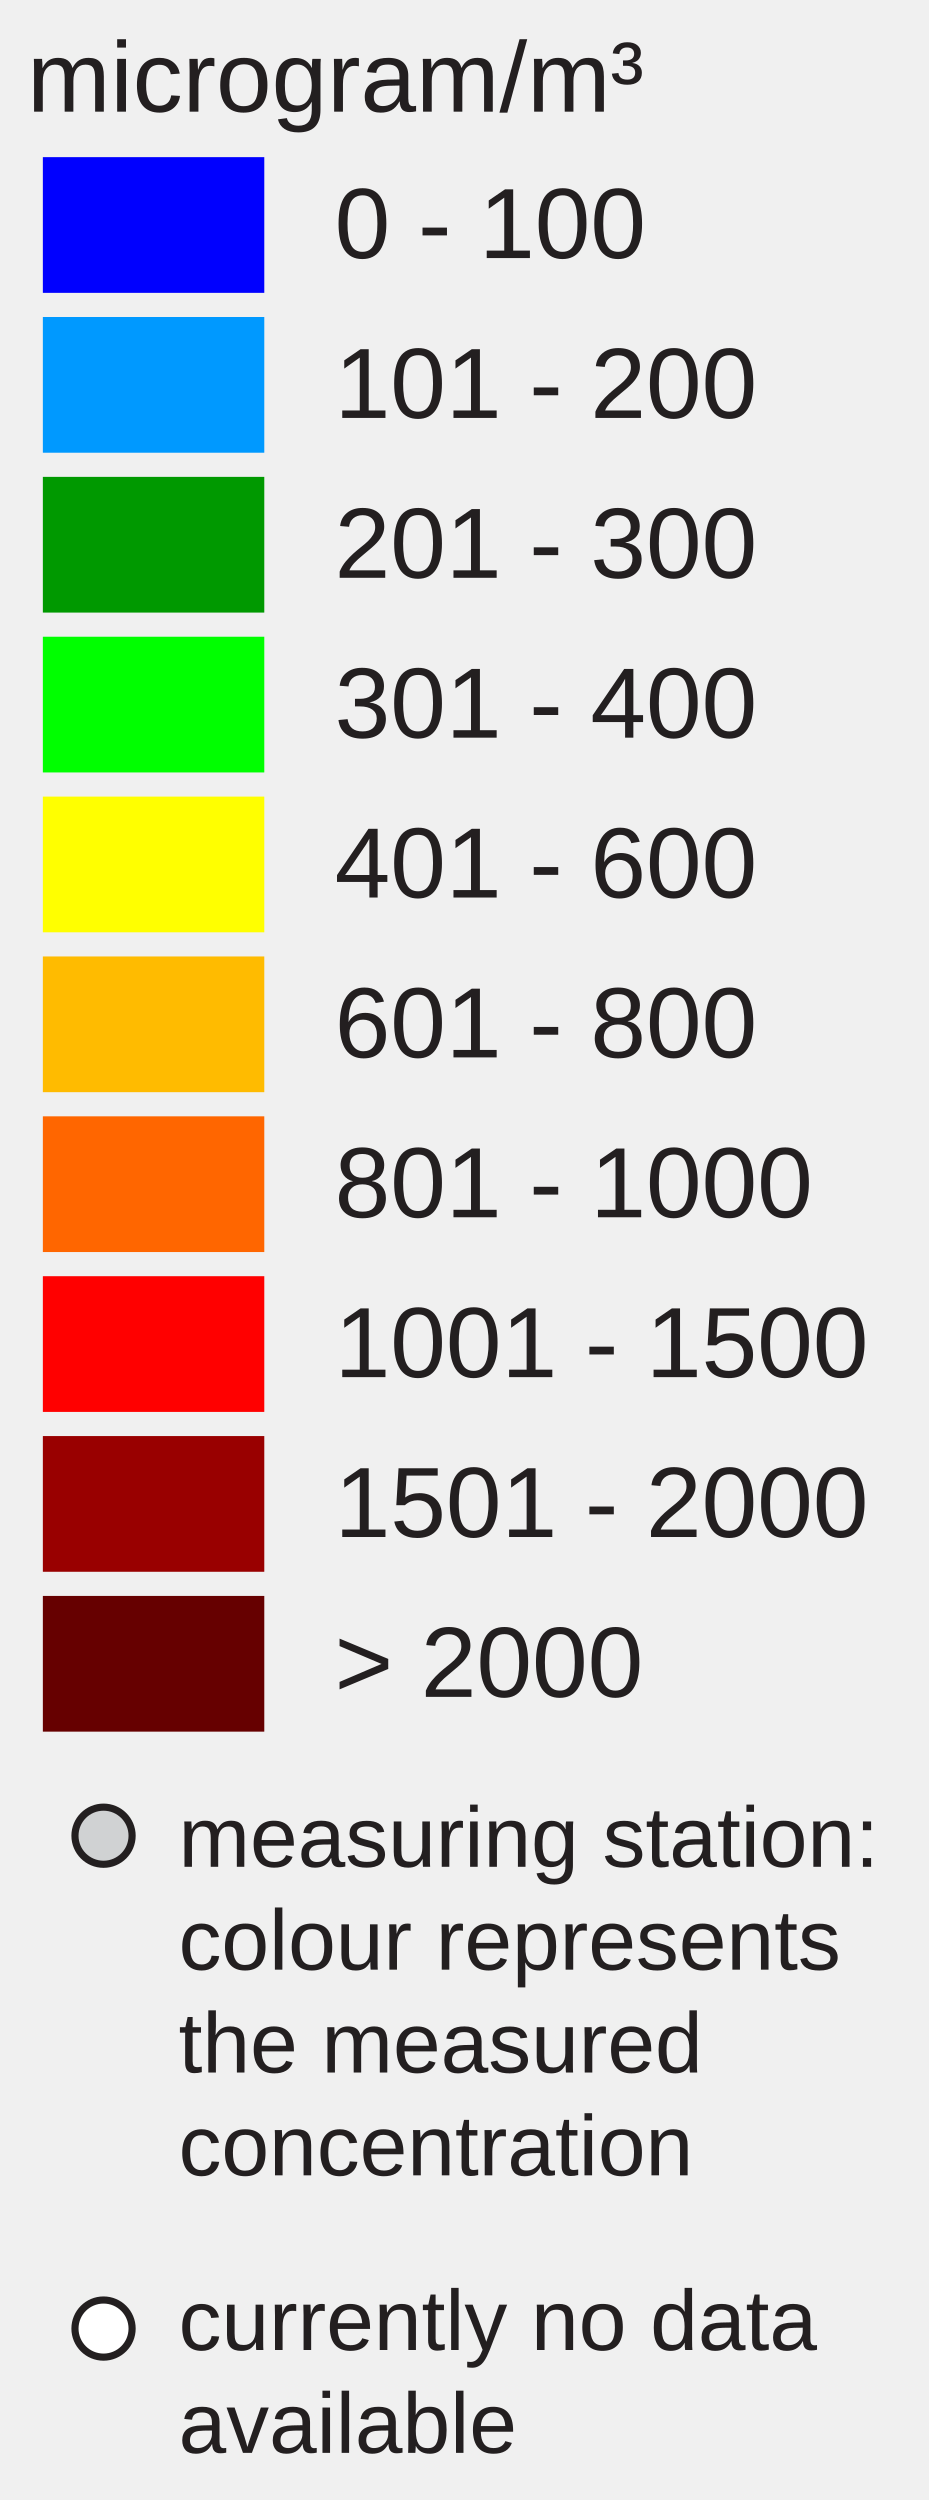
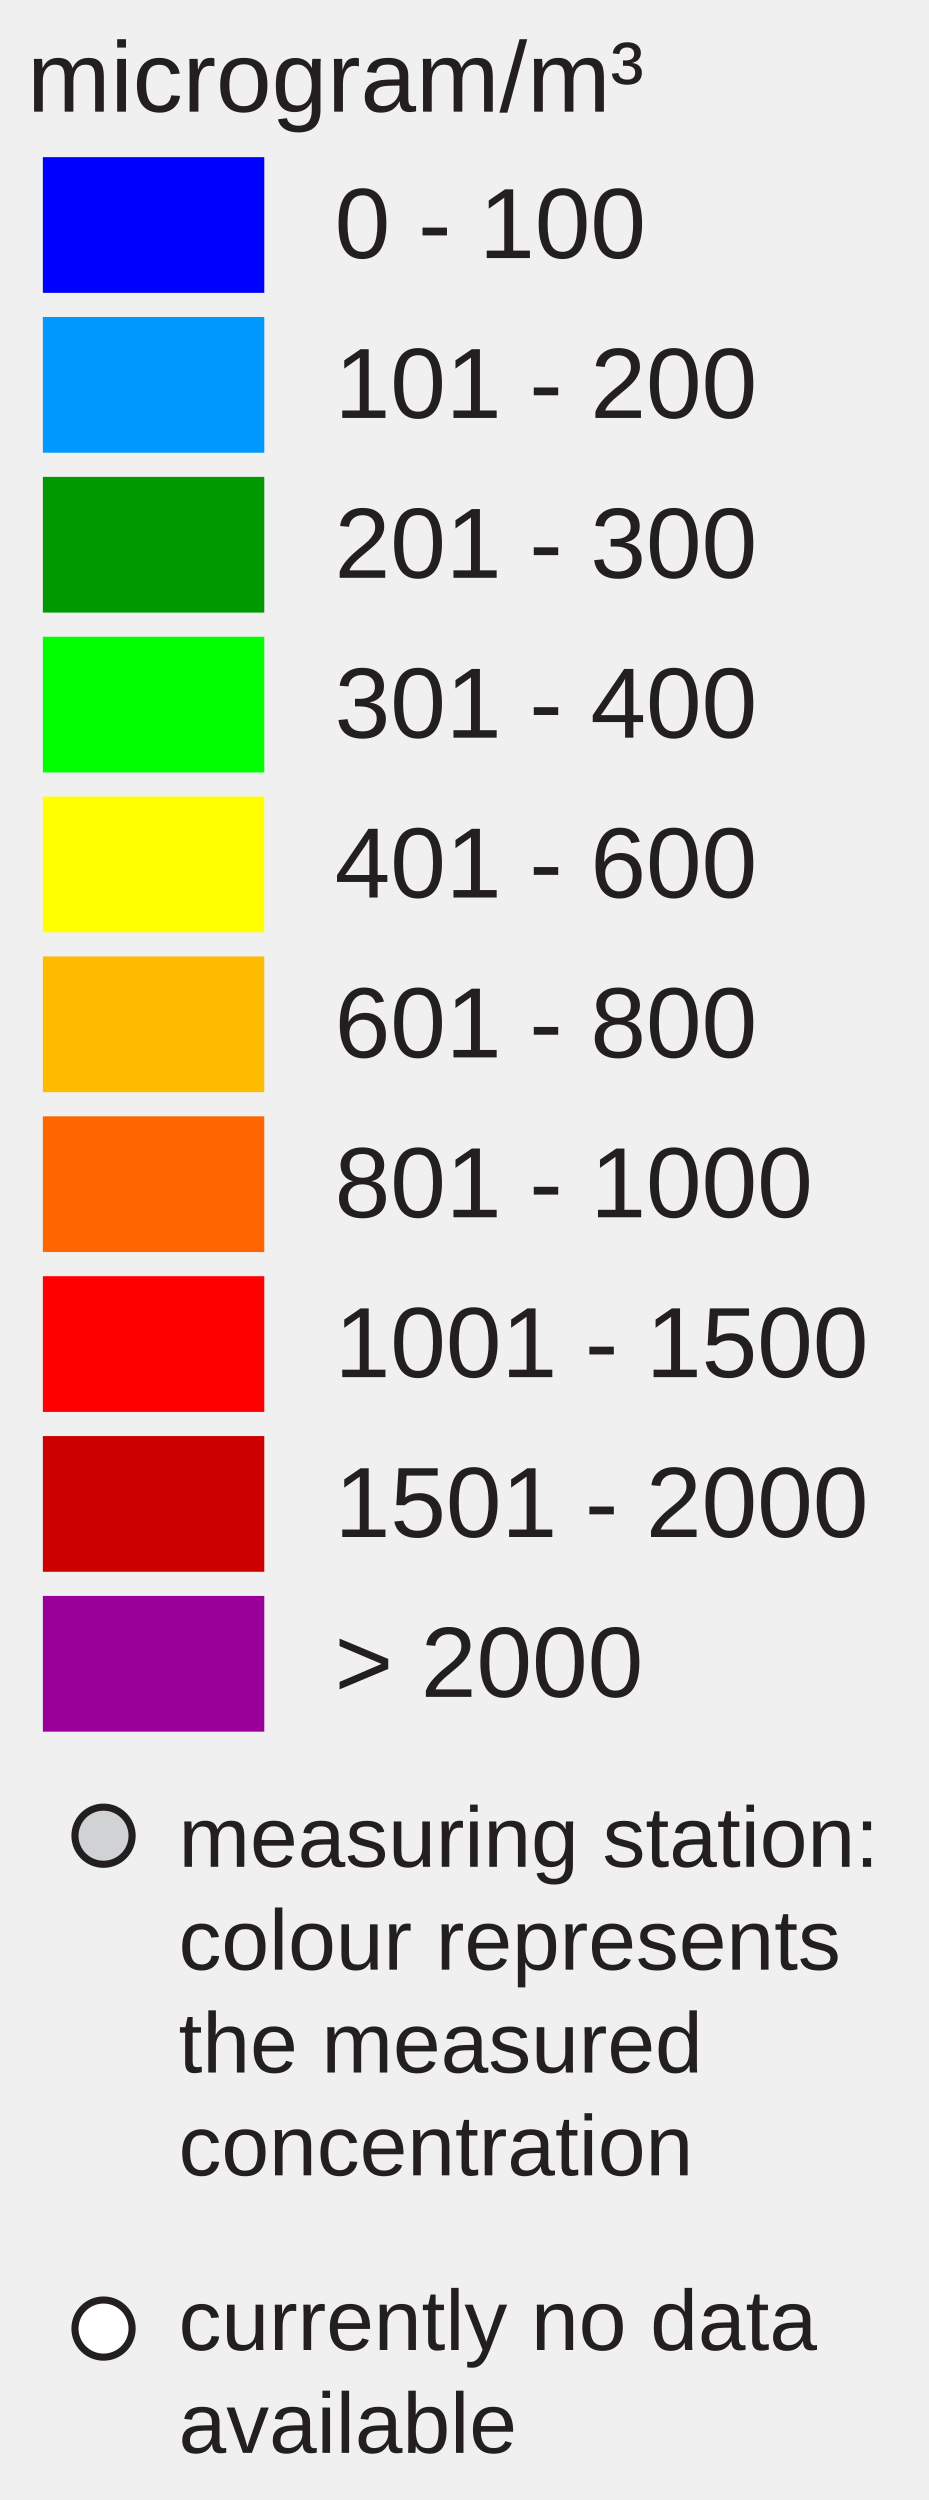
<svg xmlns="http://www.w3.org/2000/svg" version="1.1" id="Layer_1" x="0px" y="0px" width="130px" height="350px" viewBox="0 0 130 350" enable-background="new 0 0 130 350" xml:space="preserve">
  <rect x="6" y="22" fill="#0000FF" width="31" height="19" />
  <rect x="6" y="44.381" fill="#0099FF" width="31" height="19" />
  <rect x="6" y="66.762" fill="#009900" width="31" height="19" />
  <rect x="6" y="89.143" fill="#00FF00" width="31" height="19" />
  <rect x="6" y="111.524" fill="#FFFF00" width="31" height="19" />
  <rect x="6" y="133.905" fill="#FFBB00" width="31" height="19" />
  <rect x="6" y="156.286" fill="#FF6600" width="31" height="19" />
  <rect x="6" y="178.668" fill="#FF0000" width="31" height="19" />
-   <rect x="6" y="201.049" fill="#990000" width="31" height="19" />
-   <rect x="6" y="223.43" fill="#660000" width="31" height="19" />
+   <rect x="6" y="201.049" fill="#CC0000" width="31" height="19" />
+   <rect x="6" y="223.43" fill="#990099" width="31" height="19" />
  <text transform="matrix(1 0 0 1 46.853 36.1304)" fill="#231F20" font-family="Arial" font-size="14">0 - 100</text>
  <text transform="matrix(1 0 0 1 46.853 58.5112)" fill="#231F20" font-family="Arial" font-size="14">101 - 200</text>
  <text transform="matrix(1 0 0 1 46.853 80.8926)" fill="#231F20" font-family="Arial" font-size="14">201 - 300</text>
  <text transform="matrix(1 0 0 1 46.853 103.2734)" fill="#231F20" font-family="Arial" font-size="14">301 - 400</text>
  <text transform="matrix(1 0 0 1 46.853 125.6548)" fill="#231F20" font-family="Arial" font-size="14">401 - 600</text>
  <text transform="matrix(1 0 0 1 46.853 148.0352)" fill="#231F20" font-family="Arial" font-size="14">601 - 800</text>
  <text transform="matrix(1 0 0 1 46.853 170.417)" fill="#231F20" font-family="Arial" font-size="14">801 - 1000</text>
  <text transform="matrix(1 0 0 1 46.853 192.7988)" fill="#231F20" font-family="Arial" font-size="14">1001 - 1500</text>
  <text transform="matrix(1 0 0 1 46.853 215.1797)" fill="#231F20" font-family="Arial" font-size="14">1501 - 2000</text>
  <text transform="matrix(1 0 0 1 46.853 237.5605)" fill="#231F20" font-family="Arial" font-size="14">&gt; 2000</text>
  <text font-size="14" font-family="Arial" transform="translate(3.8027 15.631)" fill="#231F20">microgram/m³</text>
  <circle fill="#D0D2D3" stroke="#231F20" stroke-miterlimit="10" cx="14.495" cy="257" r="4" />
  <circle fill="#FFFFFF" stroke="#231F20" stroke-miterlimit="10" cx="14.495" cy="326" r="4" />
  <text font-size="12" font-family="Arial" transform="translate(25 261.35)" fill="#231F20">measuring station:</text>
  <text font-size="12" font-family="Arial" transform="translate(25 275.75)" fill="#231F20">colour represents</text>
  <text font-size="12" font-family="Arial" transform="translate(25 290.15)" fill="#231F20">the measured</text>
  <text font-size="12" font-family="Arial" transform="translate(25 304.55)" fill="#231F20">concentration</text>
  <text font-size="12" font-family="Arial" transform="translate(25 329)" fill="#231F20">currently no data</text>
  <text font-size="12" font-family="Arial" transform="translate(25 343.4)" fill="#231F20">available</text>
</svg>
